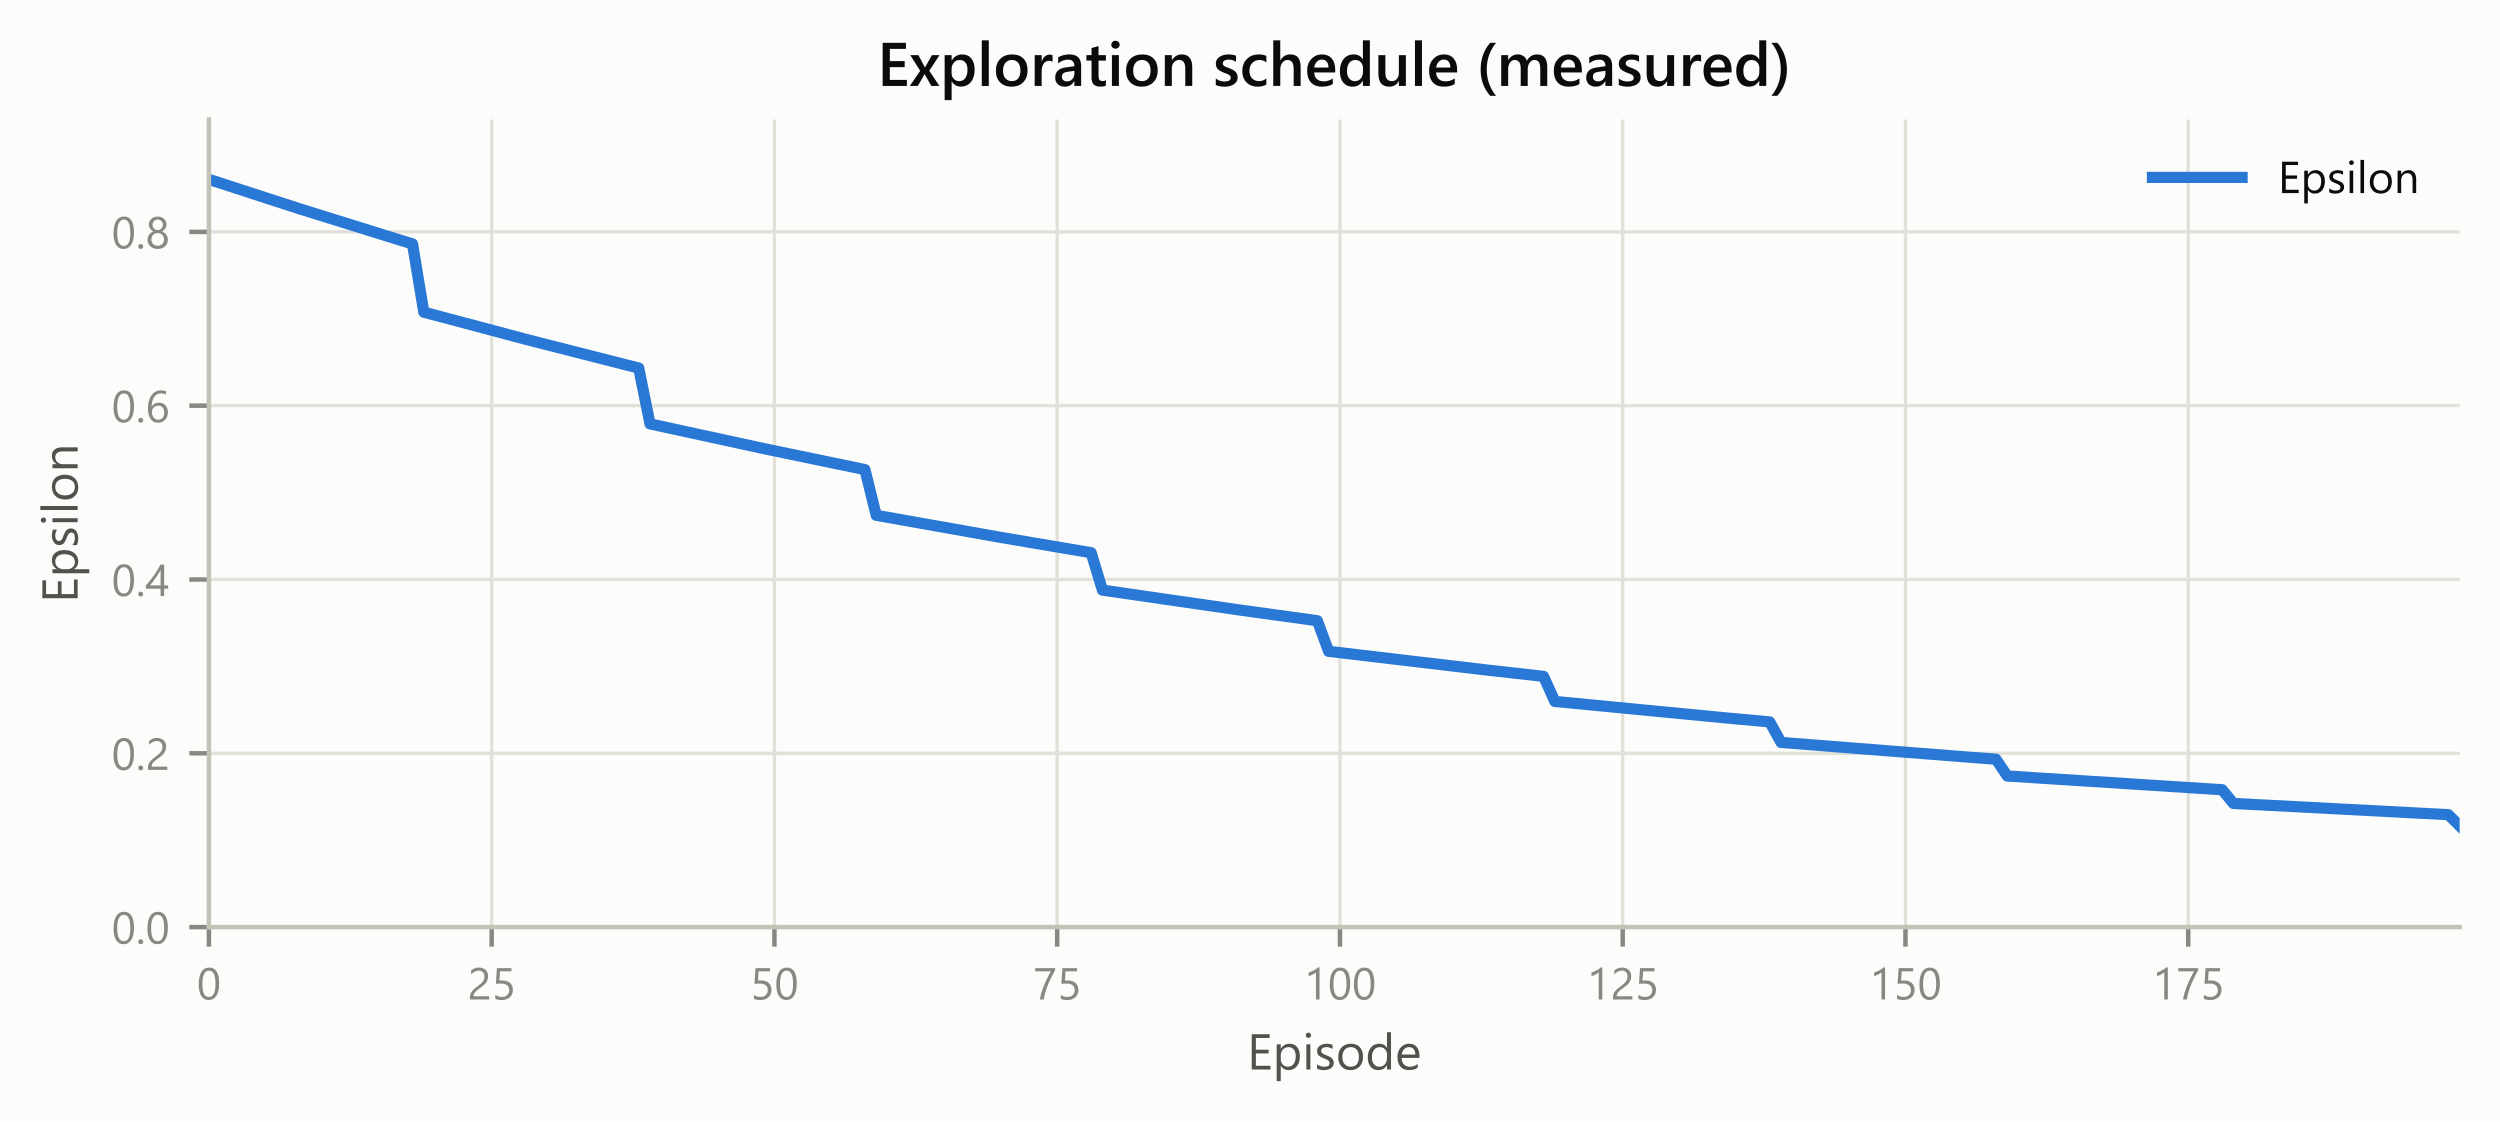
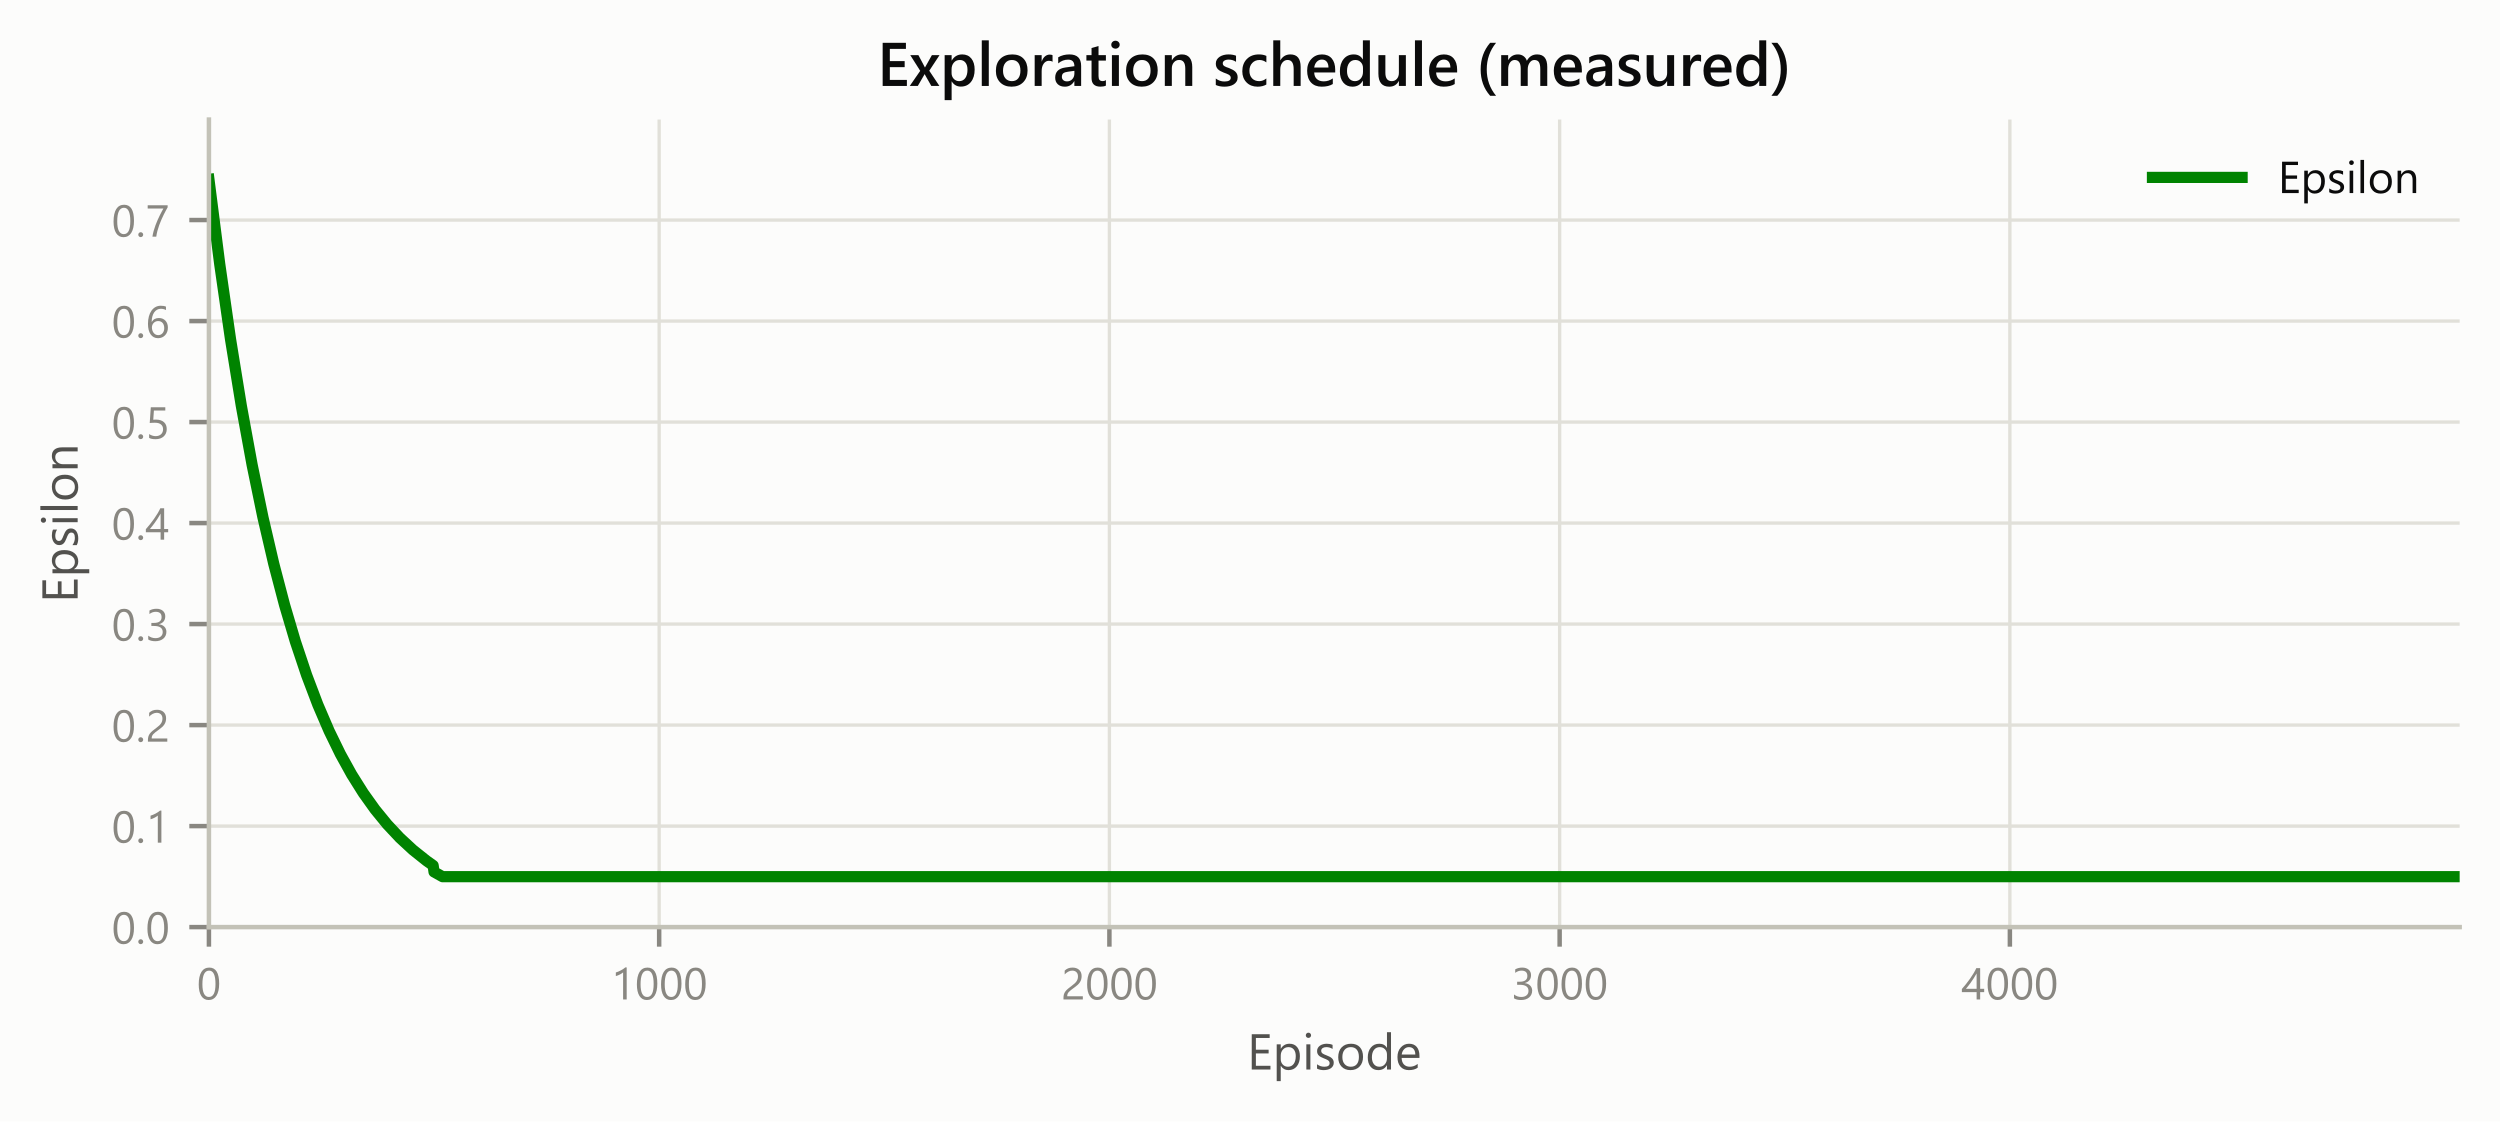
<svg xmlns="http://www.w3.org/2000/svg" xmlns:xlink="http://www.w3.org/1999/xlink" width="446.253pt" height="200.183pt" viewBox="0 0 446.253 200.183" version="1.1">
  <defs>
    <style type="text/css">*{stroke-linejoin: round; stroke-linecap: butt}</style>
  </defs>
  <g id="figure_1">
    <g id="patch_1">
      <path d="M 0 200.183  L 446.253 200.183  L 446.253 0  L 0 0  z " style="fill: #fcfcfb" />
    </g>
    <g id="axes_1">
      <g id="patch_2">
        <path d="M 37.293 165.487  L 439.053 165.487  L 439.053 21.343  L 37.293 21.343  z " style="fill: #fcfcfb" />
      </g>
      <g id="matplotlib.axis_1">
        <g id="xtick_1">
          <g id="line2d_1">
-             <path d="M 37.293 165.487  L 37.293 21.343  " clip-path="url(#p1695bc33cc)" style="fill: none; stroke: #e1e0d9; stroke-width: 0.6; stroke-linecap: square" />
+             <path d="M 37.293 165.487  L 37.293 21.343  " clip-path="url(#p63c6e0186a)" style="fill: none; stroke: #e1e0d9; stroke-width: 0.6; stroke-linecap: square" />
          </g>
          <g id="line2d_2">
            <defs>
-               <path id="m30c287151e" d="M 0 0  L 0 3.5  " style="stroke: #898781; stroke-width: 0.8" />
+               <path id="m7aaeffb338" d="M 0 0  L 0 3.5  " style="stroke: #898781; stroke-width: 0.8" />
            </defs>
            <g>
-               <use xlink:href="#m30c287151e" x="37.293" y="165.487" style="fill: #898781; stroke: #898781; stroke-width: 0.8" />
+               <use xlink:href="#m7aaeffb338" x="37.293" y="165.487" style="fill: #898781; stroke: #898781; stroke-width: 0.8" />
            </g>
          </g>
          <g id="text_1">
            <g style="fill: #898781" transform="translate(35.13656 178.4099) scale(0.08 -0.08)">
              <defs>
                <path id="SegoeUI-30" d="M 3188 2259  Q 3188 1697 3086 1262  Q 2984 828 2792 529  Q 2600 231 2320 76  Q 2041 -78 1684 -78  Q 1347 -78 1083 70  Q 819 219 637 503  Q 456 788 362 1202  Q 269 1616 269 2150  Q 269 2738 367 3188  Q 466 3638 656 3942  Q 847 4247 1130 4401  Q 1413 4556 1778 4556  Q 3188 4556 3188 2259  z M 2663 2209  Q 2663 4122 1753 4122  Q 794 4122 794 2175  Q 794 359 1734 359  Q 2663 359 2663 2209  z " transform="scale(0.015625)" />
              </defs>
              <use xlink:href="#SegoeUI-30" />
            </g>
          </g>
        </g>
        <g id="xtick_2">
          <g id="line2d_3">
-             <path d="M 87.765 165.487  L 87.765 21.343  " clip-path="url(#p1695bc33cc)" style="fill: none; stroke: #e1e0d9; stroke-width: 0.6; stroke-linecap: square" />
+             <path d="M 117.661 165.487  L 117.661 21.343  " clip-path="url(#p63c6e0186a)" style="fill: none; stroke: #e1e0d9; stroke-width: 0.6; stroke-linecap: square" />
          </g>
          <g id="line2d_4">
            <g>
-               <use xlink:href="#m30c287151e" x="87.765" y="165.487" style="fill: #898781; stroke: #898781; stroke-width: 0.8" />
+               <use xlink:href="#m7aaeffb338" x="117.661" y="165.487" style="fill: #898781; stroke: #898781; stroke-width: 0.8" />
            </g>
          </g>
          <g id="text_2">
-             <g style="fill: #898781" transform="translate(83.45267 178.4099) scale(0.08 -0.08)">
-               <defs>
-                 <path id="SegoeUI-32" d="M 2413 3306  Q 2413 3513 2348 3666  Q 2284 3819 2173 3920  Q 2063 4022 1913 4072  Q 1763 4122 1588 4122  Q 1438 4122 1294 4081  Q 1150 4041 1014 3969  Q 878 3897 751 3797  Q 625 3697 516 3575  L 516 4125  Q 731 4334 998 4445  Q 1266 4556 1650 4556  Q 1925 4556 2159 4476  Q 2394 4397 2566 4244  Q 2738 4091 2836 3866  Q 2934 3641 2934 3350  Q 2934 3084 2873 2868  Q 2813 2653 2689 2462  Q 2566 2272 2378 2097  Q 2191 1922 1938 1741  Q 1622 1516 1417 1356  Q 1213 1197 1092 1058  Q 972 919 923 780  Q 875 641 875 459  L 3106 459  L 3106 0  L 341 0  L 341 222  Q 341 509 403 728  Q 466 947 609 1144  Q 753 1341 986 1537  Q 1219 1734 1556 1981  Q 1800 2156 1964 2315  Q 2128 2475 2228 2634  Q 2328 2794 2370 2958  Q 2413 3122 2413 3306  z " transform="scale(0.015625)" />
-                 <path id="SegoeUI-35" d="M 3028 1369  Q 3028 1041 2915 775  Q 2803 509 2595 318  Q 2388 128 2094 25  Q 1800 -78 1441 -78  Q 816 -78 513 109  L 513 653  Q 969 359 1447 359  Q 1691 359 1886 431  Q 2081 503 2218 631  Q 2356 759 2429 940  Q 2503 1122 2503 1338  Q 2503 1775 2209 2023  Q 1916 2272 1356 2272  Q 1266 2272 1166 2269  Q 1066 2266 966 2261  Q 866 2256 770 2250  Q 675 2244 597 2234  L 750 4481  L 2822 4481  L 2822 4019  L 1194 4019  L 1103 2703  Q 1203 2709 1315 2714  Q 1428 2719 1516 2719  Q 1872 2719 2153 2625  Q 2434 2531 2629 2357  Q 2825 2184 2926 1932  Q 3028 1681 3028 1369  z " transform="scale(0.015625)" />
-               </defs>
-               <use xlink:href="#SegoeUI-32" />
-               <use xlink:href="#SegoeUI-35" transform="translate(53.90625 0)" />
-             </g>
-           </g>
-         </g>
-         <g id="xtick_3">
-           <g id="line2d_5">
-             <path d="M 138.238 165.487  L 138.238 21.343  " clip-path="url(#p1695bc33cc)" style="fill: none; stroke: #e1e0d9; stroke-width: 0.6; stroke-linecap: square" />
-           </g>
-           <g id="line2d_6">
-             <g>
-               <use xlink:href="#m30c287151e" x="138.238" y="165.487" style="fill: #898781; stroke: #898781; stroke-width: 0.8" />
-             </g>
-           </g>
-           <g id="text_3">
-             <g style="fill: #898781" transform="translate(133.925 178.4099) scale(0.08 -0.08)">
-               <use xlink:href="#SegoeUI-35" />
-               <use xlink:href="#SegoeUI-30" transform="translate(53.90625 0)" />
-             </g>
-           </g>
-         </g>
-         <g id="xtick_4">
-           <g id="line2d_7">
-             <path d="M 188.71 165.487  L 188.71 21.343  " clip-path="url(#p1695bc33cc)" style="fill: none; stroke: #e1e0d9; stroke-width: 0.6; stroke-linecap: square" />
-           </g>
-           <g id="line2d_8">
-             <g>
-               <use xlink:href="#m30c287151e" x="188.71" y="165.487" style="fill: #898781; stroke: #898781; stroke-width: 0.8" />
-             </g>
-           </g>
-           <g id="text_4">
-             <g style="fill: #898781" transform="translate(184.3974 178.4099) scale(0.08 -0.08)">
-               <defs>
-                 <path id="SegoeUI-37" d="M 3156 4184  Q 3053 4006 2908 3740  Q 2763 3475 2600 3144  Q 2438 2813 2269 2431  Q 2100 2050 1953 1644  Q 1806 1238 1695 820  Q 1584 403 1534 0  L 984 0  Q 1041 400 1158 817  Q 1275 1234 1423 1636  Q 1572 2038 1737 2409  Q 1903 2781 2059 3093  Q 2216 3406 2345 3645  Q 2475 3884 2553 4019  L 306 4019  L 306 4481  L 3156 4481  L 3156 4184  z " transform="scale(0.015625)" />
-               </defs>
-               <use xlink:href="#SegoeUI-37" />
-               <use xlink:href="#SegoeUI-35" transform="translate(53.90625 0)" />
-             </g>
-           </g>
-         </g>
-         <g id="xtick_5">
-           <g id="line2d_9">
-             <path d="M 239.182 165.487  L 239.182 21.343  " clip-path="url(#p1695bc33cc)" style="fill: none; stroke: #e1e0d9; stroke-width: 0.6; stroke-linecap: square" />
-           </g>
-           <g id="line2d_10">
-             <g>
-               <use xlink:href="#m30c287151e" x="239.182" y="165.487" style="fill: #898781; stroke: #898781; stroke-width: 0.8" />
-             </g>
-           </g>
-           <g id="text_5">
-             <g style="fill: #898781" transform="translate(232.7135 178.4099) scale(0.08 -0.08)">
+             <g style="fill: #898781" transform="translate(109.0359 178.4099) scale(0.08 -0.08)">
              <defs>
                <path id="SegoeUI-31" d="M 2263 0  L 1750 0  L 1750 3872  Q 1691 3813 1577 3736  Q 1463 3659 1320 3584  Q 1178 3509 1020 3443  Q 863 3378 713 3341  L 713 3859  Q 881 3906 1070 3986  Q 1259 4066 1442 4164  Q 1625 4263 1787 4370  Q 1950 4478 2069 4581  L 2263 4581  L 2263 0  z " transform="scale(0.015625)" />
              </defs>
              <use xlink:href="#SegoeUI-31" />
              <use xlink:href="#SegoeUI-30" transform="translate(53.90625 0)" />
              <use xlink:href="#SegoeUI-30" transform="translate(107.8125 0)" />
-             </g>
-           </g>
-         </g>
-         <g id="xtick_6">
-           <g id="line2d_11">
-             <path d="M 289.655 165.487  L 289.655 21.343  " clip-path="url(#p1695bc33cc)" style="fill: none; stroke: #e1e0d9; stroke-width: 0.6; stroke-linecap: square" />
-           </g>
-           <g id="line2d_12">
-             <g>
-               <use xlink:href="#m30c287151e" x="289.655" y="165.487" style="fill: #898781; stroke: #898781; stroke-width: 0.8" />
-             </g>
-           </g>
-           <g id="text_6">
-             <g style="fill: #898781" transform="translate(283.1859 178.4099) scale(0.08 -0.08)">
-               <use xlink:href="#SegoeUI-31" />
-               <use xlink:href="#SegoeUI-32" transform="translate(53.90625 0)" />
-               <use xlink:href="#SegoeUI-35" transform="translate(107.8125 0)" />
-             </g>
-           </g>
-         </g>
-         <g id="xtick_7">
-           <g id="line2d_13">
-             <path d="M 340.127 165.487  L 340.127 21.343  " clip-path="url(#p1695bc33cc)" style="fill: none; stroke: #e1e0d9; stroke-width: 0.6; stroke-linecap: square" />
-           </g>
-           <g id="line2d_14">
-             <g>
-               <use xlink:href="#m30c287151e" x="340.127" y="165.487" style="fill: #898781; stroke: #898781; stroke-width: 0.8" />
-             </g>
-           </g>
-           <g id="text_7">
-             <g style="fill: #898781" transform="translate(333.6582 178.4099) scale(0.08 -0.08)">
-               <use xlink:href="#SegoeUI-31" />
-               <use xlink:href="#SegoeUI-35" transform="translate(53.90625 0)" />
+               <use xlink:href="#SegoeUI-30" transform="translate(161.7188 0)" />
+             </g>
+           </g>
+         </g>
+         <g id="xtick_3">
+           <g id="line2d_5">
+             <path d="M 198.029 165.487  L 198.029 21.343  " clip-path="url(#p63c6e0186a)" style="fill: none; stroke: #e1e0d9; stroke-width: 0.6; stroke-linecap: square" />
+           </g>
+           <g id="line2d_6">
+             <g>
+               <use xlink:href="#m7aaeffb338" x="198.029" y="165.487" style="fill: #898781; stroke: #898781; stroke-width: 0.8" />
+             </g>
+           </g>
+           <g id="text_3">
+             <g style="fill: #898781" transform="translate(189.404 178.4099) scale(0.08 -0.08)">
+               <defs>
+                 <path id="SegoeUI-32" d="M 2413 3306  Q 2413 3513 2348 3666  Q 2284 3819 2173 3920  Q 2063 4022 1913 4072  Q 1763 4122 1588 4122  Q 1438 4122 1294 4081  Q 1150 4041 1014 3969  Q 878 3897 751 3797  Q 625 3697 516 3575  L 516 4125  Q 731 4334 998 4445  Q 1266 4556 1650 4556  Q 1925 4556 2159 4476  Q 2394 4397 2566 4244  Q 2738 4091 2836 3866  Q 2934 3641 2934 3350  Q 2934 3084 2873 2868  Q 2813 2653 2689 2462  Q 2566 2272 2378 2097  Q 2191 1922 1938 1741  Q 1622 1516 1417 1356  Q 1213 1197 1092 1058  Q 972 919 923 780  Q 875 641 875 459  L 3106 459  L 3106 0  L 341 0  L 341 222  Q 341 509 403 728  Q 466 947 609 1144  Q 753 1341 986 1537  Q 1219 1734 1556 1981  Q 1800 2156 1964 2315  Q 2128 2475 2228 2634  Q 2328 2794 2370 2958  Q 2413 3122 2413 3306  z " transform="scale(0.015625)" />
+               </defs>
+               <use xlink:href="#SegoeUI-32" />
+               <use xlink:href="#SegoeUI-30" transform="translate(53.90625 0)" />
              <use xlink:href="#SegoeUI-30" transform="translate(107.8125 0)" />
-             </g>
-           </g>
-         </g>
-         <g id="xtick_8">
-           <g id="line2d_15">
-             <path d="M 390.599 165.487  L 390.599 21.343  " clip-path="url(#p1695bc33cc)" style="fill: none; stroke: #e1e0d9; stroke-width: 0.6; stroke-linecap: square" />
-           </g>
-           <g id="line2d_16">
-             <g>
-               <use xlink:href="#m30c287151e" x="390.599" y="165.487" style="fill: #898781; stroke: #898781; stroke-width: 0.8" />
-             </g>
-           </g>
-           <g id="text_8">
-             <g style="fill: #898781" transform="translate(384.1306 178.4099) scale(0.08 -0.08)">
-               <use xlink:href="#SegoeUI-31" />
-               <use xlink:href="#SegoeUI-37" transform="translate(53.90625 0)" />
-               <use xlink:href="#SegoeUI-35" transform="translate(107.8125 0)" />
-             </g>
-           </g>
-         </g>
-         <g id="text_9">
+               <use xlink:href="#SegoeUI-30" transform="translate(161.7188 0)" />
+             </g>
+           </g>
+         </g>
+         <g id="xtick_4">
+           <g id="line2d_7">
+             <path d="M 278.397 165.487  L 278.397 21.343  " clip-path="url(#p63c6e0186a)" style="fill: none; stroke: #e1e0d9; stroke-width: 0.6; stroke-linecap: square" />
+           </g>
+           <g id="line2d_8">
+             <g>
+               <use xlink:href="#m7aaeffb338" x="278.397" y="165.487" style="fill: #898781; stroke: #898781; stroke-width: 0.8" />
+             </g>
+           </g>
+           <g id="text_4">
+             <g style="fill: #898781" transform="translate(269.772 178.4099) scale(0.08 -0.08)">
+               <defs>
+                 <path id="SegoeUI-33" d="M 2978 1269  Q 2978 966 2864 717  Q 2750 469 2542 292  Q 2334 116 2043 19  Q 1753 -78 1403 -78  Q 763 -78 384 166  L 384 716  Q 838 359 1422 359  Q 1656 359 1845 418  Q 2034 478 2170 590  Q 2306 703 2379 862  Q 2453 1022 2453 1222  Q 2453 2100 1203 2100  L 831 2100  L 831 2534  L 1184 2534  Q 2291 2534 2291 3359  Q 2291 4122 1447 4122  Q 972 4122 556 3803  L 556 4300  Q 984 4556 1575 4556  Q 1856 4556 2084 4478  Q 2313 4400 2475 4259  Q 2638 4119 2727 3922  Q 2816 3725 2816 3488  Q 2816 2603 1922 2350  L 1922 2338  Q 2150 2313 2344 2227  Q 2538 2141 2678 2003  Q 2819 1866 2898 1680  Q 2978 1494 2978 1269  z " transform="scale(0.015625)" />
+               </defs>
+               <use xlink:href="#SegoeUI-33" />
+               <use xlink:href="#SegoeUI-30" transform="translate(53.90625 0)" />
+               <use xlink:href="#SegoeUI-30" transform="translate(107.8125 0)" />
+               <use xlink:href="#SegoeUI-30" transform="translate(161.7188 0)" />
+             </g>
+           </g>
+         </g>
+         <g id="xtick_5">
+           <g id="line2d_9">
+             <path d="M 358.765 165.487  L 358.765 21.343  " clip-path="url(#p63c6e0186a)" style="fill: none; stroke: #e1e0d9; stroke-width: 0.6; stroke-linecap: square" />
+           </g>
+           <g id="line2d_10">
+             <g>
+               <use xlink:href="#m7aaeffb338" x="358.765" y="165.487" style="fill: #898781; stroke: #898781; stroke-width: 0.8" />
+             </g>
+           </g>
+           <g id="text_5">
+             <g style="fill: #898781" transform="translate(350.1401 178.4099) scale(0.08 -0.08)">
+               <defs>
+                 <path id="SegoeUI-34" d="M 2656 4481  L 2656 1522  L 3231 1522  L 3231 1053  L 2656 1053  L 2656 0  L 2150 0  L 2150 1053  L 44 1053  L 44 1497  Q 338 1828 638 2204  Q 938 2581 1211 2968  Q 1484 3356 1717 3742  Q 1950 4128 2109 4481  L 2656 4481  z M 622 1522  L 2150 1522  L 2150 3716  Q 1916 3306 1706 2984  Q 1497 2663 1308 2400  Q 1119 2138 947 1925  Q 775 1713 622 1522  z " transform="scale(0.015625)" />
+               </defs>
+               <use xlink:href="#SegoeUI-34" />
+               <use xlink:href="#SegoeUI-30" transform="translate(53.90625 0)" />
+               <use xlink:href="#SegoeUI-30" transform="translate(107.8125 0)" />
+               <use xlink:href="#SegoeUI-30" transform="translate(161.7188 0)" />
+             </g>
+           </g>
+         </g>
+         <g id="text_6">
          <g style="fill: #52514e" transform="translate(222.6105 190.9127) scale(0.09 -0.09)">
            <defs>
              <path id="SegoeUI-45" d="M 2963 0  L 588 0  L 588 4481  L 2863 4481  L 2863 4006  L 1113 4006  L 1113 2516  L 2731 2516  L 2731 2044  L 1113 2044  L 1113 475  L 2963 475  L 2963 0  z " transform="scale(0.015625)" />
              <path id="SegoeUI-70" d="M 1044 463  L 1031 463  L 1031 -1472  L 519 -1472  L 519 3200  L 1031 3200  L 1031 2638  L 1044 2638  Q 1422 3275 2150 3275  Q 2769 3275 3116 2845  Q 3463 2416 3463 1694  Q 3463 891 3072 408  Q 2681 -75 2003 -75  Q 1381 -75 1044 463  z M 1031 1753  L 1031 1306  Q 1031 909 1289 632  Q 1547 356 1944 356  Q 2409 356 2673 712  Q 2938 1069 2938 1703  Q 2938 2238 2691 2541  Q 2444 2844 2022 2844  Q 1575 2844 1303 2533  Q 1031 2222 1031 1753  z " transform="scale(0.015625)" />
              <path id="SegoeUI-69" d="M 781 4013  Q 644 4013 547 4106  Q 450 4200 450 4344  Q 450 4488 547 4583  Q 644 4678 781 4678  Q 922 4678 1020 4583  Q 1119 4488 1119 4344  Q 1119 4206 1020 4109  Q 922 4013 781 4013  z M 1031 0  L 519 0  L 519 3200  L 1031 3200  L 1031 0  z " transform="scale(0.015625)" />
              <path id="SegoeUI-73" d="M 325 116  L 325 666  Q 744 356 1247 356  Q 1922 356 1922 806  Q 1922 934 1864 1023  Q 1806 1113 1707 1181  Q 1609 1250 1476 1304  Q 1344 1359 1191 1419  Q 978 1503 817 1589  Q 656 1675 548 1783  Q 441 1891 386 2028  Q 331 2166 331 2350  Q 331 2575 434 2748  Q 538 2922 709 3039  Q 881 3156 1101 3215  Q 1322 3275 1556 3275  Q 1972 3275 2300 3131  L 2300 2613  Q 1947 2844 1488 2844  Q 1344 2844 1228 2811  Q 1113 2778 1030 2718  Q 947 2659 901 2576  Q 856 2494 856 2394  Q 856 2269 901 2184  Q 947 2100 1034 2034  Q 1122 1969 1247 1916  Q 1372 1863 1531 1800  Q 1744 1719 1912 1633  Q 2081 1547 2200 1439  Q 2319 1331 2383 1190  Q 2447 1050 2447 856  Q 2447 619 2342 444  Q 2238 269 2063 153  Q 1888 38 1659 -18  Q 1431 -75 1181 -75  Q 688 -75 325 116  z " transform="scale(0.015625)" />
              <path id="SegoeUI-6f" d="M 1856 -75  Q 1147 -75 723 373  Q 300 822 300 1563  Q 300 2369 740 2822  Q 1181 3275 1931 3275  Q 2647 3275 3048 2834  Q 3450 2394 3450 1613  Q 3450 847 3017 386  Q 2584 -75 1856 -75  z M 1894 2844  Q 1400 2844 1112 2508  Q 825 2172 825 1581  Q 825 1013 1115 684  Q 1406 356 1894 356  Q 2391 356 2658 678  Q 2925 1000 2925 1594  Q 2925 2194 2658 2519  Q 2391 2844 1894 2844  z " transform="scale(0.015625)" />
              <path id="SegoeUI-64" d="M 3250 0  L 2738 0  L 2738 544  L 2725 544  Q 2369 -75 1625 -75  Q 1022 -75 661 354  Q 300 784 300 1525  Q 300 2319 700 2797  Q 1100 3275 1766 3275  Q 2425 3275 2725 2756  L 2738 2756  L 2738 4738  L 3250 4738  L 3250 0  z M 2738 1447  L 2738 1919  Q 2738 2306 2481 2575  Q 2225 2844 1831 2844  Q 1363 2844 1094 2500  Q 825 2156 825 1550  Q 825 997 1083 676  Q 1341 356 1775 356  Q 2203 356 2470 665  Q 2738 975 2738 1447  z " transform="scale(0.015625)" />
              <path id="SegoeUI-65" d="M 3091 1472  L 831 1472  Q 844 938 1119 647  Q 1394 356 1875 356  Q 2416 356 2869 713  L 2869 231  Q 2447 -75 1753 -75  Q 1075 -75 687 361  Q 300 797 300 1588  Q 300 2334 723 2804  Q 1147 3275 1775 3275  Q 2403 3275 2747 2869  Q 3091 2463 3091 1741  L 3091 1472  z M 2566 1906  Q 2563 2350 2352 2597  Q 2141 2844 1766 2844  Q 1403 2844 1150 2584  Q 897 2325 838 1906  L 2566 1906  z " transform="scale(0.015625)" />
            </defs>
            <use xlink:href="#SegoeUI-45" />
            <use xlink:href="#SegoeUI-70" transform="translate(50.58594 0)" />
            <use xlink:href="#SegoeUI-69" transform="translate(109.375 0)" />
            <use xlink:href="#SegoeUI-73" transform="translate(133.5938 0)" />
            <use xlink:href="#SegoeUI-6f" transform="translate(176.0254 0)" />
            <use xlink:href="#SegoeUI-64" transform="translate(234.6191 0)" />
            <use xlink:href="#SegoeUI-65" transform="translate(293.5059 0)" />
          </g>
        </g>
      </g>
      <g id="matplotlib.axis_2">
        <g id="ytick_1">
+           <g id="line2d_11">
+             <path d="M 37.293 165.487  L 439.053 165.487  " clip-path="url(#p63c6e0186a)" style="fill: none; stroke: #e1e0d9; stroke-width: 0.6; stroke-linecap: square" />
+           </g>
+           <g id="line2d_12">
+             <defs>
+               <path id="m8b6323d412" d="M 0 0  L -3.5 0  " style="stroke: #898781; stroke-width: 0.8" />
+             </defs>
+             <g>
+               <use xlink:href="#m8b6323d412" x="37.293" y="165.487" style="fill: #898781; stroke: #898781; stroke-width: 0.8" />
+             </g>
+           </g>
+           <g id="text_7">
+             <g style="fill: #898781" transform="translate(19.93281 168.4487) scale(0.08 -0.08)">
+               <defs>
+                 <path id="SegoeUI-2e" d="M 697 -69  Q 553 -69 451 34  Q 350 138 350 281  Q 350 425 451 529  Q 553 634 697 634  Q 844 634 947 529  Q 1050 425 1050 281  Q 1050 138 947 34  Q 844 -69 697 -69  z " transform="scale(0.015625)" />
+               </defs>
+               <use xlink:href="#SegoeUI-30" />
+               <use xlink:href="#SegoeUI-2e" transform="translate(53.90625 0)" />
+               <use xlink:href="#SegoeUI-30" transform="translate(75.58594 0)" />
+             </g>
+           </g>
+         </g>
+         <g id="ytick_2">
+           <g id="line2d_13">
+             <path d="M 37.293 147.458  L 439.053 147.458  " clip-path="url(#p63c6e0186a)" style="fill: none; stroke: #e1e0d9; stroke-width: 0.6; stroke-linecap: square" />
+           </g>
+           <g id="line2d_14">
+             <g>
+               <use xlink:href="#m8b6323d412" x="37.293" y="147.458" style="fill: #898781; stroke: #898781; stroke-width: 0.8" />
+             </g>
+           </g>
+           <g id="text_8">
+             <g style="fill: #898781" transform="translate(19.93281 150.419) scale(0.08 -0.08)">
+               <use xlink:href="#SegoeUI-30" />
+               <use xlink:href="#SegoeUI-2e" transform="translate(53.90625 0)" />
+               <use xlink:href="#SegoeUI-31" transform="translate(75.58594 0)" />
+             </g>
+           </g>
+         </g>
+         <g id="ytick_3">
+           <g id="line2d_15">
+             <path d="M 37.293 129.428  L 439.053 129.428  " clip-path="url(#p63c6e0186a)" style="fill: none; stroke: #e1e0d9; stroke-width: 0.6; stroke-linecap: square" />
+           </g>
+           <g id="line2d_16">
+             <g>
+               <use xlink:href="#m8b6323d412" x="37.293" y="129.428" style="fill: #898781; stroke: #898781; stroke-width: 0.8" />
+             </g>
+           </g>
+           <g id="text_9">
+             <g style="fill: #898781" transform="translate(19.93281 132.3893) scale(0.08 -0.08)">
+               <use xlink:href="#SegoeUI-30" />
+               <use xlink:href="#SegoeUI-2e" transform="translate(53.90625 0)" />
+               <use xlink:href="#SegoeUI-32" transform="translate(75.58594 0)" />
+             </g>
+           </g>
+         </g>
+         <g id="ytick_4">
          <g id="line2d_17">
-             <path d="M 37.293 165.487  L 439.053 165.487  " clip-path="url(#p1695bc33cc)" style="fill: none; stroke: #e1e0d9; stroke-width: 0.6; stroke-linecap: square" />
+             <path d="M 37.293 111.398  L 439.053 111.398  " clip-path="url(#p63c6e0186a)" style="fill: none; stroke: #e1e0d9; stroke-width: 0.6; stroke-linecap: square" />
          </g>
          <g id="line2d_18">
-             <defs>
-               <path id="m63a4544b94" d="M 0 0  L -3.5 0  " style="stroke: #898781; stroke-width: 0.8" />
-             </defs>
-             <g>
-               <use xlink:href="#m63a4544b94" x="37.293" y="165.487" style="fill: #898781; stroke: #898781; stroke-width: 0.8" />
+             <g>
+               <use xlink:href="#m8b6323d412" x="37.293" y="111.398" style="fill: #898781; stroke: #898781; stroke-width: 0.8" />
            </g>
          </g>
          <g id="text_10">
-             <g style="fill: #898781" transform="translate(19.93281 168.4487) scale(0.08 -0.08)">
-               <defs>
-                 <path id="SegoeUI-2e" d="M 697 -69  Q 553 -69 451 34  Q 350 138 350 281  Q 350 425 451 529  Q 553 634 697 634  Q 844 634 947 529  Q 1050 425 1050 281  Q 1050 138 947 34  Q 844 -69 697 -69  z " transform="scale(0.015625)" />
-               </defs>
-               <use xlink:href="#SegoeUI-30" />
-               <use xlink:href="#SegoeUI-2e" transform="translate(53.90625 0)" />
-               <use xlink:href="#SegoeUI-30" transform="translate(75.58594 0)" />
-             </g>
-           </g>
-         </g>
-         <g id="ytick_2">
+             <g style="fill: #898781" transform="translate(19.93281 114.3597) scale(0.08 -0.08)">
+               <use xlink:href="#SegoeUI-30" />
+               <use xlink:href="#SegoeUI-2e" transform="translate(53.90625 0)" />
+               <use xlink:href="#SegoeUI-33" transform="translate(75.58594 0)" />
+             </g>
+           </g>
+         </g>
+         <g id="ytick_5">
          <g id="line2d_19">
-             <path d="M 37.293 134.463  L 439.053 134.463  " clip-path="url(#p1695bc33cc)" style="fill: none; stroke: #e1e0d9; stroke-width: 0.6; stroke-linecap: square" />
+             <path d="M 37.293 93.369  L 439.053 93.369  " clip-path="url(#p63c6e0186a)" style="fill: none; stroke: #e1e0d9; stroke-width: 0.6; stroke-linecap: square" />
          </g>
          <g id="line2d_20">
            <g>
-               <use xlink:href="#m63a4544b94" x="37.293" y="134.463" style="fill: #898781; stroke: #898781; stroke-width: 0.8" />
+               <use xlink:href="#m8b6323d412" x="37.293" y="93.369" style="fill: #898781; stroke: #898781; stroke-width: 0.8" />
            </g>
          </g>
          <g id="text_11">
-             <g style="fill: #898781" transform="translate(19.93281 137.4238) scale(0.08 -0.08)">
-               <use xlink:href="#SegoeUI-30" />
-               <use xlink:href="#SegoeUI-2e" transform="translate(53.90625 0)" />
-               <use xlink:href="#SegoeUI-32" transform="translate(75.58594 0)" />
-             </g>
-           </g>
-         </g>
-         <g id="ytick_3">
+             <g style="fill: #898781" transform="translate(19.93281 96.32998) scale(0.08 -0.08)">
+               <use xlink:href="#SegoeUI-30" />
+               <use xlink:href="#SegoeUI-2e" transform="translate(53.90625 0)" />
+               <use xlink:href="#SegoeUI-34" transform="translate(75.58594 0)" />
+             </g>
+           </g>
+         </g>
+         <g id="ytick_6">
          <g id="line2d_21">
-             <path d="M 37.293 103.438  L 439.053 103.438  " clip-path="url(#p1695bc33cc)" style="fill: none; stroke: #e1e0d9; stroke-width: 0.6; stroke-linecap: square" />
+             <path d="M 37.293 75.339  L 439.053 75.339  " clip-path="url(#p63c6e0186a)" style="fill: none; stroke: #e1e0d9; stroke-width: 0.6; stroke-linecap: square" />
          </g>
          <g id="line2d_22">
            <g>
-               <use xlink:href="#m63a4544b94" x="37.293" y="103.438" style="fill: #898781; stroke: #898781; stroke-width: 0.8" />
+               <use xlink:href="#m8b6323d412" x="37.293" y="75.339" style="fill: #898781; stroke: #898781; stroke-width: 0.8" />
            </g>
          </g>
          <g id="text_12">
-             <g style="fill: #898781" transform="translate(19.93281 106.3989) scale(0.08 -0.08)">
-               <defs>
-                 <path id="SegoeUI-34" d="M 2656 4481  L 2656 1522  L 3231 1522  L 3231 1053  L 2656 1053  L 2656 0  L 2150 0  L 2150 1053  L 44 1053  L 44 1497  Q 338 1828 638 2204  Q 938 2581 1211 2968  Q 1484 3356 1717 3742  Q 1950 4128 2109 4481  L 2656 4481  z M 622 1522  L 2150 1522  L 2150 3716  Q 1916 3306 1706 2984  Q 1497 2663 1308 2400  Q 1119 2138 947 1925  Q 775 1713 622 1522  z " transform="scale(0.015625)" />
-               </defs>
-               <use xlink:href="#SegoeUI-30" />
-               <use xlink:href="#SegoeUI-2e" transform="translate(53.90625 0)" />
-               <use xlink:href="#SegoeUI-34" transform="translate(75.58594 0)" />
-             </g>
-           </g>
-         </g>
-         <g id="ytick_4">
+             <g style="fill: #898781" transform="translate(19.93281 78.3003) scale(0.08 -0.08)">
+               <defs>
+                 <path id="SegoeUI-35" d="M 3028 1369  Q 3028 1041 2915 775  Q 2803 509 2595 318  Q 2388 128 2094 25  Q 1800 -78 1441 -78  Q 816 -78 513 109  L 513 653  Q 969 359 1447 359  Q 1691 359 1886 431  Q 2081 503 2218 631  Q 2356 759 2429 940  Q 2503 1122 2503 1338  Q 2503 1775 2209 2023  Q 1916 2272 1356 2272  Q 1266 2272 1166 2269  Q 1066 2266 966 2261  Q 866 2256 770 2250  Q 675 2244 597 2234  L 750 4481  L 2822 4481  L 2822 4019  L 1194 4019  L 1103 2703  Q 1203 2709 1315 2714  Q 1428 2719 1516 2719  Q 1872 2719 2153 2625  Q 2434 2531 2629 2357  Q 2825 2184 2926 1932  Q 3028 1681 3028 1369  z " transform="scale(0.015625)" />
+               </defs>
+               <use xlink:href="#SegoeUI-30" />
+               <use xlink:href="#SegoeUI-2e" transform="translate(53.90625 0)" />
+               <use xlink:href="#SegoeUI-35" transform="translate(75.58594 0)" />
+             </g>
+           </g>
+         </g>
+         <g id="ytick_7">
          <g id="line2d_23">
-             <path d="M 37.293 72.413  L 439.053 72.413  " clip-path="url(#p1695bc33cc)" style="fill: none; stroke: #e1e0d9; stroke-width: 0.6; stroke-linecap: square" />
+             <path d="M 37.293 57.309  L 439.053 57.309  " clip-path="url(#p63c6e0186a)" style="fill: none; stroke: #e1e0d9; stroke-width: 0.6; stroke-linecap: square" />
          </g>
          <g id="line2d_24">
            <g>
-               <use xlink:href="#m63a4544b94" x="37.293" y="72.413" style="fill: #898781; stroke: #898781; stroke-width: 0.8" />
+               <use xlink:href="#m8b6323d412" x="37.293" y="57.309" style="fill: #898781; stroke: #898781; stroke-width: 0.8" />
            </g>
          </g>
          <g id="text_13">
-             <g style="fill: #898781" transform="translate(19.93281 75.37399) scale(0.08 -0.08)">
+             <g style="fill: #898781" transform="translate(19.93281 60.27062) scale(0.08 -0.08)">
              <defs>
                <path id="SegoeUI-36" d="M 3194 1422  Q 3194 1094 3087 819  Q 2981 544 2793 344  Q 2606 144 2347 33  Q 2088 -78 1784 -78  Q 1447 -78 1180 62  Q 913 203 727 467  Q 541 731 444 1112  Q 347 1494 347 1972  Q 347 2556 476 3032  Q 606 3509 845 3848  Q 1084 4188 1421 4372  Q 1759 4556 2175 4556  Q 2638 4556 2919 4428  L 2919 3944  Q 2572 4122 2188 4122  Q 1888 4122 1647 3987  Q 1406 3853 1234 3608  Q 1063 3363 970 3016  Q 878 2669 878 2244  L 891 2244  Q 1200 2803 1913 2803  Q 2206 2803 2442 2703  Q 2678 2603 2845 2420  Q 3013 2238 3103 1984  Q 3194 1731 3194 1422  z M 2669 1356  Q 2669 1591 2609 1778  Q 2550 1966 2439 2097  Q 2328 2228 2165 2298  Q 2003 2369 1797 2369  Q 1606 2369 1443 2297  Q 1281 2225 1162 2101  Q 1044 1978 976 1814  Q 909 1650 909 1466  Q 909 1234 975 1032  Q 1041 831 1159 681  Q 1278 531 1442 445  Q 1606 359 1806 359  Q 2000 359 2159 432  Q 2319 506 2431 637  Q 2544 769 2606 951  Q 2669 1134 2669 1356  z " transform="scale(0.015625)" />
              </defs>
              <use xlink:href="#SegoeUI-30" />
              <use xlink:href="#SegoeUI-2e" transform="translate(53.90625 0)" />
              <use xlink:href="#SegoeUI-36" transform="translate(75.58594 0)" />
            </g>
          </g>
        </g>
-         <g id="ytick_5">
+         <g id="ytick_8">
          <g id="line2d_25">
-             <path d="M 37.293 41.388  L 439.053 41.388  " clip-path="url(#p1695bc33cc)" style="fill: none; stroke: #e1e0d9; stroke-width: 0.6; stroke-linecap: square" />
+             <path d="M 37.293 39.28  L 439.053 39.28  " clip-path="url(#p63c6e0186a)" style="fill: none; stroke: #e1e0d9; stroke-width: 0.6; stroke-linecap: square" />
          </g>
          <g id="line2d_26">
            <g>
-               <use xlink:href="#m63a4544b94" x="37.293" y="41.388" style="fill: #898781; stroke: #898781; stroke-width: 0.8" />
+               <use xlink:href="#m8b6323d412" x="37.293" y="39.28" style="fill: #898781; stroke: #898781; stroke-width: 0.8" />
            </g>
          </g>
          <g id="text_14">
-             <g style="fill: #898781" transform="translate(19.93281 44.34909) scale(0.08 -0.08)">
-               <defs>
-                 <path id="SegoeUI-38" d="M 281 1250  Q 281 1428 337 1608  Q 394 1788 498 1944  Q 603 2100 758 2228  Q 913 2356 1109 2431  Q 819 2594 647 2848  Q 475 3103 475 3413  Q 475 3659 570 3868  Q 666 4078 834 4231  Q 1003 4384 1234 4470  Q 1466 4556 1734 4556  Q 2006 4556 2237 4468  Q 2469 4381 2637 4228  Q 2806 4075 2900 3865  Q 2994 3656 2994 3413  Q 2994 3103 2822 2848  Q 2650 2594 2366 2431  Q 2559 2356 2712 2228  Q 2866 2100 2970 1944  Q 3075 1788 3131 1608  Q 3188 1428 3188 1250  Q 3188 956 3081 712  Q 2975 469 2783 295  Q 2591 122 2323 25  Q 2056 -72 1734 -72  Q 1416 -72 1150 25  Q 884 122 690 295  Q 497 469 389 712  Q 281 956 281 1250  z M 838 1294  Q 838 1084 902 915  Q 966 747 1083 628  Q 1200 509 1367 445  Q 1534 381 1738 381  Q 1934 381 2100 447  Q 2266 513 2386 631  Q 2506 750 2573 919  Q 2641 1088 2641 1294  Q 2641 1481 2577 1645  Q 2513 1809 2394 1934  Q 2275 2059 2109 2131  Q 1944 2203 1738 2203  Q 1544 2203 1380 2136  Q 1216 2069 1095 1948  Q 975 1828 906 1661  Q 838 1494 838 1294  z M 997 3372  Q 997 3213 1055 3077  Q 1113 2941 1214 2839  Q 1316 2738 1450 2680  Q 1584 2622 1738 2622  Q 1891 2622 2027 2681  Q 2163 2741 2263 2842  Q 2363 2944 2422 3080  Q 2481 3216 2481 3372  Q 2481 3534 2423 3671  Q 2366 3809 2266 3909  Q 2166 4009 2030 4067  Q 1894 4125 1738 4125  Q 1572 4125 1436 4065  Q 1300 4006 1201 3904  Q 1103 3803 1050 3665  Q 997 3528 997 3372  z " transform="scale(0.015625)" />
-               </defs>
-               <use xlink:href="#SegoeUI-30" />
-               <use xlink:href="#SegoeUI-2e" transform="translate(53.90625 0)" />
-               <use xlink:href="#SegoeUI-38" transform="translate(75.58594 0)" />
+             <g style="fill: #898781" transform="translate(19.93281 42.24094) scale(0.08 -0.08)">
+               <defs>
+                 <path id="SegoeUI-37" d="M 3156 4184  Q 3053 4006 2908 3740  Q 2763 3475 2600 3144  Q 2438 2813 2269 2431  Q 2100 2050 1953 1644  Q 1806 1238 1695 820  Q 1584 403 1534 0  L 984 0  Q 1041 400 1158 817  Q 1275 1234 1423 1636  Q 1572 2038 1737 2409  Q 1903 2781 2059 3093  Q 2216 3406 2345 3645  Q 2475 3884 2553 4019  L 306 4019  L 306 4481  L 3156 4481  L 3156 4184  z " transform="scale(0.015625)" />
+               </defs>
+               <use xlink:href="#SegoeUI-30" />
+               <use xlink:href="#SegoeUI-2e" transform="translate(53.90625 0)" />
+               <use xlink:href="#SegoeUI-37" transform="translate(75.58594 0)" />
            </g>
          </g>
        </g>
        <g id="text_15">
          <g style="fill: #52514e" transform="translate(13.86281 107.6108) rotate(-90) scale(0.09 -0.09)">
            <defs>
              <path id="SegoeUI-6c" d="M 1031 0  L 519 0  L 519 4738  L 1031 4738  L 1031 0  z " transform="scale(0.015625)" />
              <path id="SegoeUI-6e" d="M 3175 0  L 2663 0  L 2663 1825  Q 2663 2844 1919 2844  Q 1534 2844 1282 2555  Q 1031 2266 1031 1825  L 1031 0  L 519 0  L 519 3200  L 1031 3200  L 1031 2669  L 1044 2669  Q 1406 3275 2094 3275  Q 2619 3275 2897 2936  Q 3175 2597 3175 1956  L 3175 0  z " transform="scale(0.015625)" />
            </defs>
            <use xlink:href="#SegoeUI-45" />
            <use xlink:href="#SegoeUI-70" transform="translate(50.58594 0)" />
            <use xlink:href="#SegoeUI-73" transform="translate(109.375 0)" />
            <use xlink:href="#SegoeUI-69" transform="translate(151.8066 0)" />
            <use xlink:href="#SegoeUI-6c" transform="translate(176.0254 0)" />
            <use xlink:href="#SegoeUI-6f" transform="translate(200.2441 0)" />
            <use xlink:href="#SegoeUI-6e" transform="translate(258.8379 0)" />
          </g>
        </g>
      </g>
      <g id="line2d_27">
-         <path d="M 37.293 32.021  L 53.444 37.267  L 71.614 42.923  L 73.633 43.536  L 75.652 55.72  L 93.822 60.562  L 111.992 65.19  L 114.011 65.692  L 116.03 75.663  L 136.219 80.054  L 154.389 83.823  L 156.408 91.982  L 178.615 95.925  L 194.767 98.66  L 196.785 105.336  L 221.012 108.848  L 235.144 110.801  L 237.163 116.265  L 265.428 119.601  L 275.522 120.736  L 277.541 125.207  L 307.825 128.125  L 315.9 128.867  L 317.919 132.526  L 352.24 135.218  L 356.278 135.52  L 358.297 138.514  L 394.637 140.841  L 396.656 140.964  L 398.675 143.415  L 437.034 145.42  L 439.053 147.425  L 439.053 147.425  " clip-path="url(#p1695bc33cc)" style="fill: none; stroke: #2a78d6; stroke-width: 2; stroke-linecap: square" />
+         <path d="M 37.293 32.021  L 39.222 47.149  L 41.15 60.562  L 43.079 72.455  L 45.008 83  L 46.937 92.35  L 48.866 100.639  L 50.795 107.99  L 52.723 114.507  L 54.733 120.511  L 56.742 125.809  L 58.751 130.482  L 60.76 134.605  L 62.769 138.242  L 64.859 141.571  L 66.949 144.494  L 69.119 147.151  L 71.369 149.552  L 73.7 151.708  L 76.111 153.632  L 77.316 154.491  L 77.477 155.639  L 79.004 156.489  L 439.053 156.489  L 439.053 156.489  " clip-path="url(#p63c6e0186a)" style="fill: none; stroke: #008300; stroke-width: 2; stroke-linecap: square" />
      </g>
      <g id="patch_3">
        <path d="M 37.293 165.487  L 37.293 21.343  " style="fill: none; stroke: #c3c2b7; stroke-width: 0.8; stroke-linejoin: miter; stroke-linecap: square" />
      </g>
      <g id="patch_4">
        <path d="M 37.293 165.487  L 439.053 165.487  " style="fill: none; stroke: #c3c2b7; stroke-width: 0.8; stroke-linejoin: miter; stroke-linecap: square" />
      </g>
      <g id="text_16">
        <g style="fill: #0b0b0b" transform="translate(156.6052 15.34344) scale(0.11 -0.11)">
          <defs>
            <path id="SegoeUI-Semibold-45" d="M 3069 0  L 553 0  L 553 4481  L 2969 4481  L 2969 3850  L 1297 3850  L 1297 2581  L 2838 2581  L 2838 1953  L 1297 1953  L 1297 628  L 3069 628  L 3069 0  z " transform="scale(0.015625)" />
            <path id="SegoeUI-Semibold-78" d="M 3147 3200  L 2081 1581  L 3134 0  L 2294 0  L 1731 991  Q 1678 1081 1606 1222  L 1594 1222  Q 1581 1194 1463 991  L 891 0  L 53 0  L 1141 1569  L 109 3200  L 953 3200  L 1506 2159  Q 1569 2044 1628 1922  L 1638 1922  L 2353 3200  L 3147 3200  z " transform="scale(0.015625)" />
            <path id="SegoeUI-Semibold-70" d="M 1209 472  L 1197 472  L 1197 -1472  L 472 -1472  L 472 3200  L 1197 3200  L 1197 2638  L 1209 2638  Q 1581 3275 2297 3275  Q 2906 3275 3247 2847  Q 3588 2419 3588 1697  Q 3588 897 3203 415  Q 2819 -66 2153 -66  Q 1541 -66 1209 472  z M 1191 1734  L 1191 1338  Q 1191 988 1414 744  Q 1638 500 1981 500  Q 2384 500 2614 814  Q 2844 1128 2844 1691  Q 2844 2163 2630 2430  Q 2416 2697 2050 2697  Q 1663 2697 1427 2422  Q 1191 2147 1191 1734  z " transform="scale(0.015625)" />
            <path id="SegoeUI-Semibold-6c" d="M 1200 0  L 472 0  L 472 4738  L 1200 4738  L 1200 0  z " transform="scale(0.015625)" />
            <path id="SegoeUI-Semibold-6f" d="M 1891 -75  Q 1150 -75 708 373  Q 266 822 266 1563  Q 266 2369 727 2822  Q 1188 3275 1969 3275  Q 2719 3275 3137 2834  Q 3556 2394 3556 1613  Q 3556 847 3104 386  Q 2653 -75 1891 -75  z M 1925 2697  Q 1500 2697 1253 2400  Q 1006 2103 1006 1581  Q 1006 1078 1256 789  Q 1506 500 1925 500  Q 2353 500 2583 784  Q 2813 1069 2813 1594  Q 2813 2122 2583 2409  Q 2353 2697 1925 2697  z " transform="scale(0.015625)" />
            <path id="SegoeUI-Semibold-72" d="M 2328 2509  Q 2197 2613 1950 2613  Q 1628 2613 1412 2322  Q 1197 2031 1197 1531  L 1197 0  L 472 0  L 472 3200  L 1197 3200  L 1197 2541  L 1209 2541  Q 1316 2878 1536 3067  Q 1756 3256 2028 3256  Q 2225 3256 2328 3197  L 2328 2509  z " transform="scale(0.015625)" />
            <path id="SegoeUI-Semibold-61" d="M 2928 0  L 2225 0  L 2225 500  L 2213 500  Q 1881 -75 1241 -75  Q 769 -75 501 181  Q 234 438 234 859  Q 234 1766 1278 1916  L 2228 2050  Q 2228 2734 1578 2734  Q 1006 2734 547 2341  L 547 2975  Q 1053 3275 1716 3275  Q 2928 3275 2928 2081  L 2928 0  z M 2228 1572  L 1556 1478  Q 1244 1438 1086 1327  Q 928 1216 928 938  Q 928 734 1073 604  Q 1219 475 1463 475  Q 1794 475 2011 708  Q 2228 941 2228 1294  L 2228 1572  z " transform="scale(0.015625)" />
            <path id="SegoeUI-Semibold-74" d="M 2159 34  Q 1947 -72 1600 -72  Q 669 -72 669 822  L 669 2631  L 134 2631  L 134 3200  L 669 3200  L 669 3941  L 1394 4147  L 1394 3200  L 2159 3200  L 2159 2631  L 1394 2631  L 1394 1031  Q 1394 747 1497 625  Q 1600 503 1841 503  Q 2025 503 2159 609  L 2159 34  z " transform="scale(0.015625)" />
            <path id="SegoeUI-Semibold-69" d="M 838 3872  Q 659 3872 532 3987  Q 406 4103 406 4281  Q 406 4459 532 4578  Q 659 4697 838 4697  Q 1022 4697 1150 4578  Q 1278 4459 1278 4281  Q 1278 4113 1150 3992  Q 1022 3872 838 3872  z M 1197 0  L 472 0  L 472 3200  L 1197 3200  L 1197 0  z " transform="scale(0.015625)" />
            <path id="SegoeUI-Semibold-6e" d="M 3322 0  L 2597 0  L 2597 1803  Q 2597 2700 1963 2700  Q 1631 2700 1415 2451  Q 1200 2203 1200 1825  L 1200 0  L 472 0  L 472 3200  L 1200 3200  L 1200 2669  L 1213 2669  Q 1572 3275 2250 3275  Q 2772 3275 3047 2936  Q 3322 2597 3322 1956  L 3322 0  z " transform="scale(0.015625)" />
            <path id="SegoeUI-Semibold-20" transform="scale(0.015625)" />
            <path id="SegoeUI-Semibold-73" d="M 272 100  L 272 772  Q 678 463 1169 463  Q 1825 463 1825 850  Q 1825 959 1769 1036  Q 1713 1113 1617 1172  Q 1522 1231 1392 1278  Q 1263 1325 1103 1384  Q 906 1463 748 1550  Q 591 1638 486 1748  Q 381 1859 328 2000  Q 275 2141 275 2328  Q 275 2559 384 2736  Q 494 2913 678 3033  Q 863 3153 1097 3214  Q 1331 3275 1581 3275  Q 2025 3275 2375 3141  L 2375 2506  Q 2038 2738 1600 2738  Q 1463 2738 1352 2709  Q 1241 2681 1162 2631  Q 1084 2581 1040 2511  Q 997 2441 997 2356  Q 997 2253 1040 2181  Q 1084 2109 1170 2054  Q 1256 2000 1376 1954  Q 1497 1909 1653 1856  Q 1859 1772 2023 1684  Q 2188 1597 2303 1486  Q 2419 1375 2481 1229  Q 2544 1084 2544 884  Q 2544 641 2431 459  Q 2319 278 2131 159  Q 1944 41 1698 -17  Q 1453 -75 1181 -75  Q 656 -75 272 100  z " transform="scale(0.015625)" />
            <path id="SegoeUI-Semibold-63" d="M 2763 147  Q 2378 -75 1853 -75  Q 1141 -75 703 370  Q 266 816 266 1525  Q 266 2316 736 2795  Q 1206 3275 1994 3275  Q 2431 3275 2766 3122  L 2766 2447  Q 2431 2697 2053 2697  Q 1594 2697 1300 2386  Q 1006 2075 1006 1572  Q 1006 1075 1282 787  Q 1559 500 2025 500  Q 2416 500 2763 778  L 2763 147  z " transform="scale(0.015625)" />
            <path id="SegoeUI-Semibold-68" d="M 3316 0  L 2591 0  L 2591 1750  Q 2591 2700 1956 2700  Q 1638 2700 1419 2425  Q 1200 2150 1200 1722  L 1200 0  L 472 0  L 472 4738  L 1200 4738  L 1200 2669  L 1213 2669  Q 1575 3275 2250 3275  Q 3316 3275 3316 1972  L 3316 0  z " transform="scale(0.015625)" />
            <path id="SegoeUI-Semibold-65" d="M 3181 1403  L 1000 1403  Q 1013 959 1273 718  Q 1534 478 1991 478  Q 2503 478 2931 784  L 2931 200  Q 2494 -75 1775 -75  Q 1069 -75 667 361  Q 266 797 266 1588  Q 266 2334 708 2804  Q 1150 3275 1806 3275  Q 2463 3275 2822 2853  Q 3181 2431 3181 1681  L 3181 1403  z M 2481 1916  Q 2478 2306 2297 2523  Q 2116 2741 1797 2741  Q 1484 2741 1267 2512  Q 1050 2284 1000 1916  L 2481 1916  z " transform="scale(0.015625)" />
            <path id="SegoeUI-Semibold-64" d="M 3381 0  L 2656 0  L 2656 544  L 2644 544  Q 2294 -75 1566 -75  Q 975 -75 620 354  Q 266 784 266 1525  Q 266 2319 658 2797  Q 1050 3275 1703 3275  Q 2350 3275 2644 2756  L 2656 2756  L 2656 4738  L 3381 4738  L 3381 0  z M 2666 1463  L 2666 1881  Q 2666 2222 2444 2459  Q 2222 2697 1878 2697  Q 1472 2697 1239 2394  Q 1006 2091 1006 1553  Q 1006 1066 1229 783  Q 1453 500 1831 500  Q 2203 500 2434 773  Q 2666 1047 2666 1463  z " transform="scale(0.015625)" />
            <path id="SegoeUI-Semibold-75" d="M 3263 0  L 2538 0  L 2538 506  L 2525 506  Q 2209 -75 1544 -75  Q 409 -75 409 1288  L 409 3200  L 1134 3200  L 1134 1363  Q 1134 500 1800 500  Q 2122 500 2330 737  Q 2538 975 2538 1359  L 2538 3200  L 3263 3200  L 3263 0  z " transform="scale(0.015625)" />
            <path id="SegoeUI-Semibold-28" d="M 2063 -1019  L 1450 -1019  Q 463 88 463 1709  Q 463 3338 1450 4481  L 2066 4481  Q 1097 3294 1097 1716  Q 1097 150 2063 -1019  z " transform="scale(0.015625)" />
            <path id="SegoeUI-Semibold-6d" d="M 5256 0  L 4531 0  L 4531 1744  Q 4531 2247 4389 2472  Q 4247 2697 3909 2697  Q 3625 2697 3426 2412  Q 3228 2128 3228 1731  L 3228 0  L 2500 0  L 2500 1803  Q 2500 2697 1869 2697  Q 1575 2697 1386 2428  Q 1197 2159 1197 1731  L 1197 0  L 472 0  L 472 3200  L 1197 3200  L 1197 2694  L 1209 2694  Q 1556 3275 2219 3275  Q 2550 3275 2798 3092  Q 3047 2909 3138 2613  Q 3494 3275 4200 3275  Q 5256 3275 5256 1972  L 5256 0  z " transform="scale(0.015625)" />
            <path id="SegoeUI-Semibold-29" d="M 678 -1019  L 66 -1019  Q 1034 150 1034 1716  Q 1034 3294 63 4481  L 681 4481  Q 1672 3338 1672 1709  Q 1672 88 678 -1019  z " transform="scale(0.015625)" />
          </defs>
          <use xlink:href="#SegoeUI-Semibold-45" />
          <use xlink:href="#SegoeUI-Semibold-78" transform="translate(51.75781 0)" />
          <use xlink:href="#SegoeUI-Semibold-70" transform="translate(101.8555 0)" />
          <use xlink:href="#SegoeUI-Semibold-6c" transform="translate(162.1094 0)" />
          <use xlink:href="#SegoeUI-Semibold-6f" transform="translate(188.2324 0)" />
          <use xlink:href="#SegoeUI-Semibold-72" transform="translate(247.9492 0)" />
          <use xlink:href="#SegoeUI-Semibold-61" transform="translate(284.9609 0)" />
          <use xlink:href="#SegoeUI-Semibold-74" transform="translate(337.1582 0)" />
          <use xlink:href="#SegoeUI-Semibold-69" transform="translate(373.291 0)" />
          <use xlink:href="#SegoeUI-Semibold-6f" transform="translate(399.4141 0)" />
          <use xlink:href="#SegoeUI-Semibold-6e" transform="translate(459.1309 0)" />
          <use xlink:href="#SegoeUI-Semibold-20" transform="translate(517.4805 0)" />
          <use xlink:href="#SegoeUI-Semibold-73" transform="translate(544.9707 0)" />
          <use xlink:href="#SegoeUI-Semibold-63" transform="translate(588.0859 0)" />
          <use xlink:href="#SegoeUI-Semibold-68" transform="translate(635.1074 0)" />
          <use xlink:href="#SegoeUI-Semibold-65" transform="translate(693.3105 0)" />
          <use xlink:href="#SegoeUI-Semibold-64" transform="translate(746.4355 0)" />
          <use xlink:href="#SegoeUI-Semibold-75" transform="translate(806.6895 0)" />
          <use xlink:href="#SegoeUI-Semibold-6c" transform="translate(865.0391 0)" />
          <use xlink:href="#SegoeUI-Semibold-65" transform="translate(891.1621 0)" />
          <use xlink:href="#SegoeUI-Semibold-20" transform="translate(944.2871 0)" />
          <use xlink:href="#SegoeUI-Semibold-28" transform="translate(971.7773 0)" />
          <use xlink:href="#SegoeUI-Semibold-6d" transform="translate(1004.98 0)" />
          <use xlink:href="#SegoeUI-Semibold-65" transform="translate(1093.555 0)" />
          <use xlink:href="#SegoeUI-Semibold-61" transform="translate(1146.68 0)" />
          <use xlink:href="#SegoeUI-Semibold-73" transform="translate(1198.877 0)" />
          <use xlink:href="#SegoeUI-Semibold-75" transform="translate(1241.992 0)" />
          <use xlink:href="#SegoeUI-Semibold-72" transform="translate(1300.342 0)" />
          <use xlink:href="#SegoeUI-Semibold-65" transform="translate(1336.479 0)" />
          <use xlink:href="#SegoeUI-Semibold-64" transform="translate(1389.604 0)" />
          <use xlink:href="#SegoeUI-Semibold-29" transform="translate(1449.857 0)" />
        </g>
      </g>
      <g id="legend_1">
        <g id="line2d_28">
-           <path d="M 384.217 31.666  L 392.217 31.666  L 400.217 31.666  " style="fill: none; stroke: #2a78d6; stroke-width: 2; stroke-linecap: square" />
+           <path d="M 384.217 31.666  L 392.217 31.666  L 400.217 31.666  " style="fill: none; stroke: #008300; stroke-width: 2; stroke-linecap: square" />
        </g>
        <g id="text_17">
          <g style="fill: #0b0b0b" transform="translate(406.6166 34.46594) scale(0.08 -0.08)">
            <use xlink:href="#SegoeUI-45" />
            <use xlink:href="#SegoeUI-70" transform="translate(50.58594 0)" />
            <use xlink:href="#SegoeUI-73" transform="translate(109.375 0)" />
            <use xlink:href="#SegoeUI-69" transform="translate(151.8066 0)" />
            <use xlink:href="#SegoeUI-6c" transform="translate(176.0254 0)" />
            <use xlink:href="#SegoeUI-6f" transform="translate(200.2441 0)" />
            <use xlink:href="#SegoeUI-6e" transform="translate(258.8379 0)" />
          </g>
        </g>
      </g>
    </g>
  </g>
  <defs>
-     <clipPath id="p1695bc33cc">
+     <clipPath id="p63c6e0186a">
      <rect x="37.293" y="21.343" width="401.76" height="144.144" />
    </clipPath>
  </defs>
</svg>
